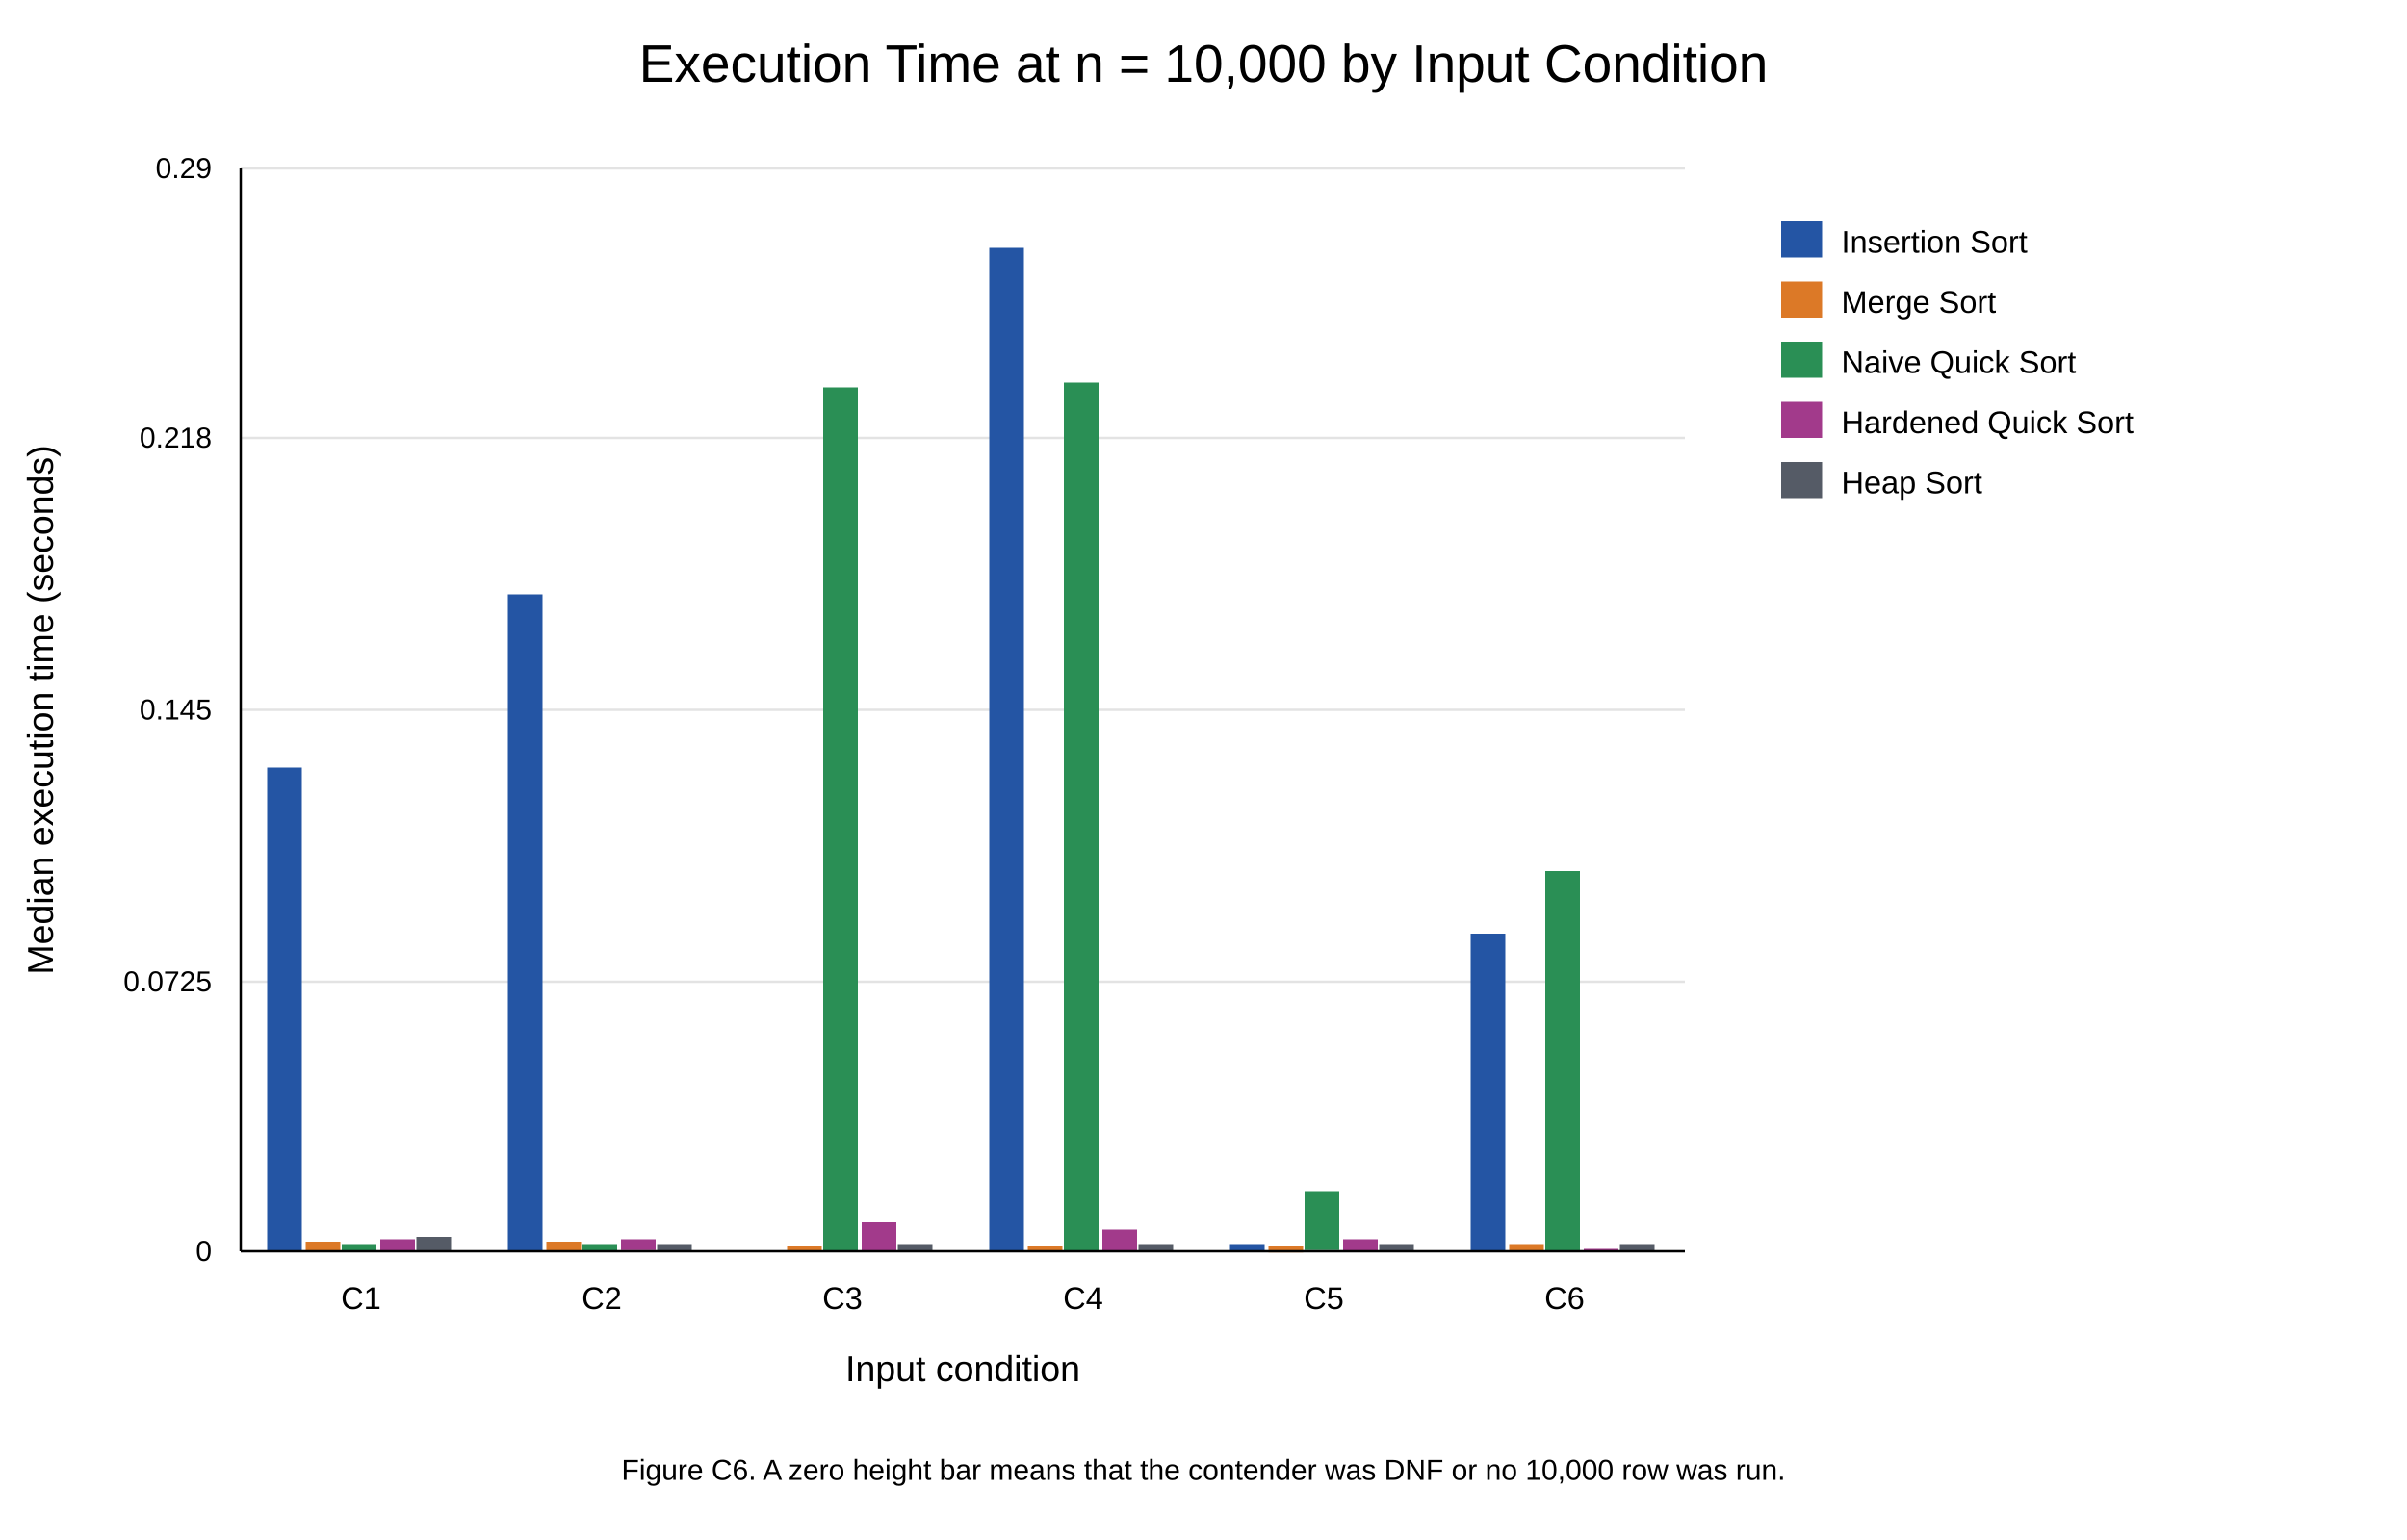
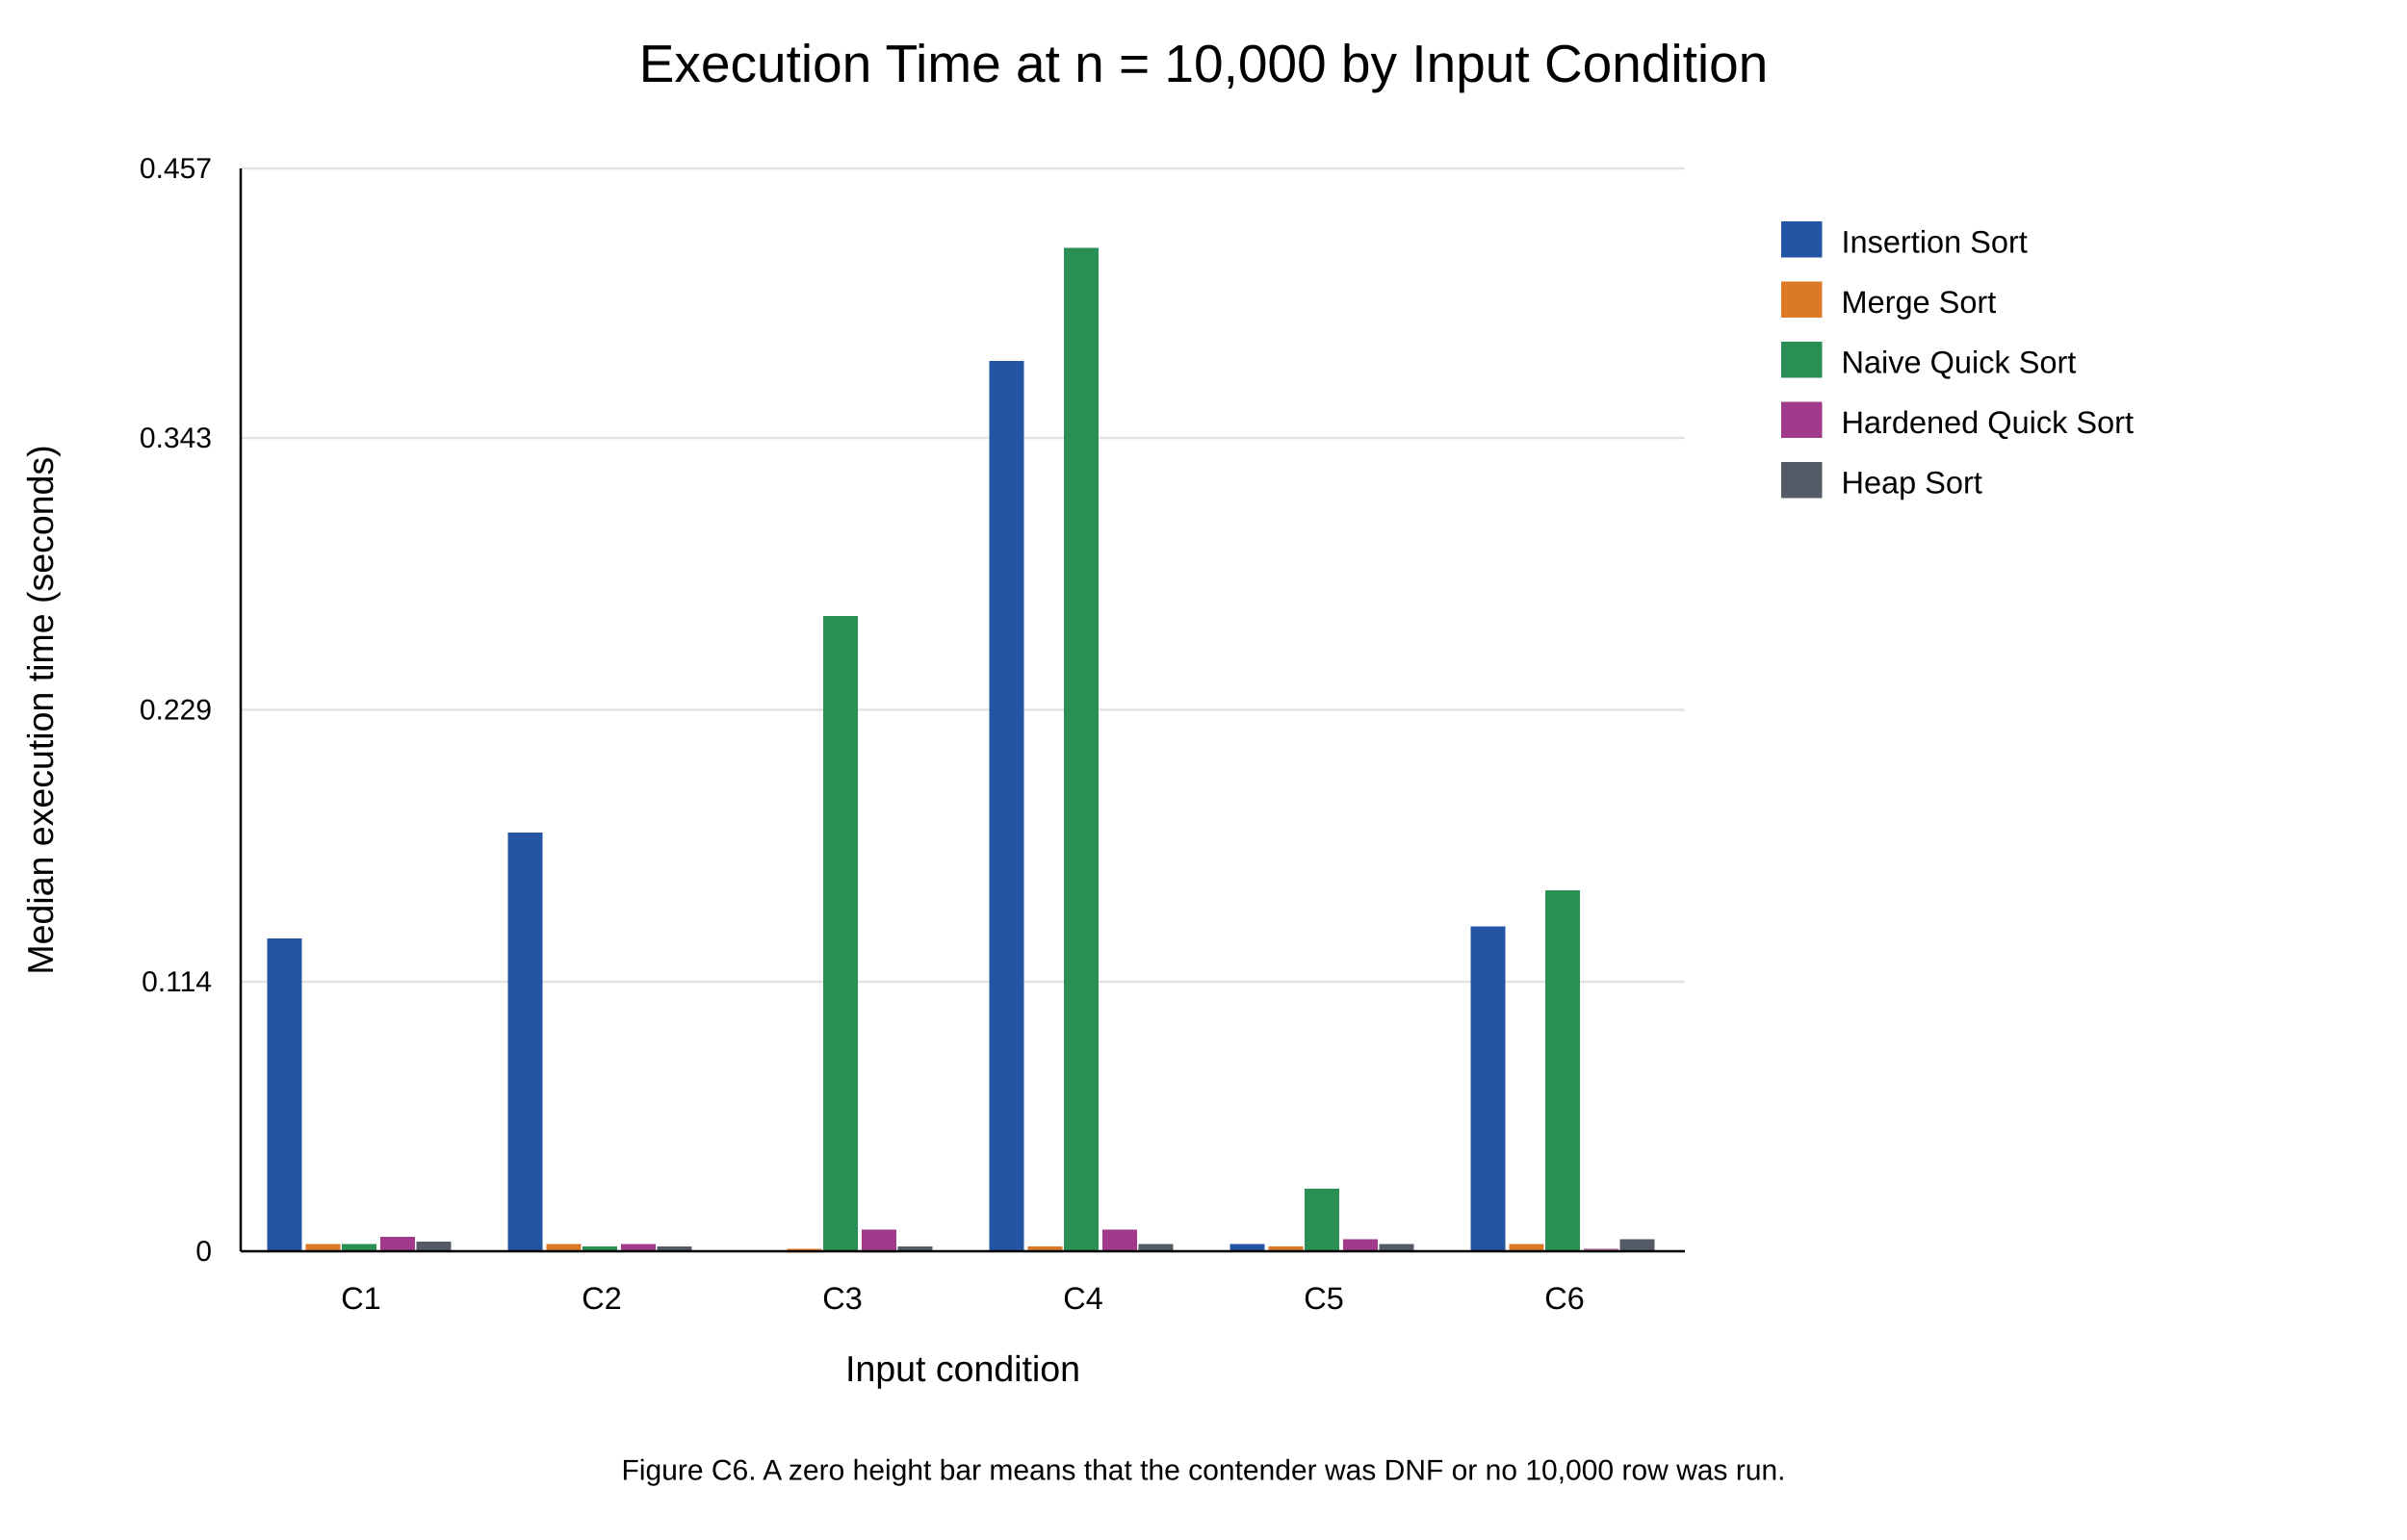
<svg xmlns="http://www.w3.org/2000/svg" width="1000" height="640" viewBox="0 0 1000 640">
  <rect width="100%" height="100%" fill="white" />
  <text x="500" y="34" text-anchor="middle" font-family="Arial" font-size="22">Execution Time at n = 10,000 by Input Condition</text>
  <line x1="100" y1="520" x2="700" y2="520" stroke="#e3e3e3" />
  <text x="88" y="524" text-anchor="end" font-family="Arial" font-size="12">0</text>
  <line x1="100" y1="408" x2="700" y2="408" stroke="#e3e3e3" />
-   <text x="88" y="412" text-anchor="end" font-family="Arial" font-size="12">0.0725</text>
+   <text x="88" y="412" text-anchor="end" font-family="Arial" font-size="12">0.114</text>
  <line x1="100" y1="295" x2="700" y2="295" stroke="#e3e3e3" />
-   <text x="88" y="299" text-anchor="end" font-family="Arial" font-size="12">0.145</text>
+   <text x="88" y="299" text-anchor="end" font-family="Arial" font-size="12">0.229</text>
  <line x1="100" y1="182" x2="700" y2="182" stroke="#e3e3e3" />
-   <text x="88" y="186" text-anchor="end" font-family="Arial" font-size="12">0.218</text>
+   <text x="88" y="186" text-anchor="end" font-family="Arial" font-size="12">0.343</text>
  <line x1="100" y1="70" x2="700" y2="70" stroke="#e3e3e3" />
-   <text x="88" y="74" text-anchor="end" font-family="Arial" font-size="12">0.29</text>
-   <rect x="111" y="319" width="14.4" height="201" fill="#2455a4" />
-   <rect x="127" y="516" width="14.4" height="3.84" fill="#dc7927" />
-   <rect x="142" y="517" width="14.4" height="3.24" fill="#2a8f55" />
-   <rect x="158" y="515" width="14.4" height="4.6" fill="#a23a8b" />
-   <rect x="173" y="514" width="14.4" height="5.98" fill="#555b66" />
+   <text x="88" y="74" text-anchor="end" font-family="Arial" font-size="12">0.457</text>
+   <rect x="111" y="390" width="14.4" height="130" fill="#2455a4" />
+   <rect x="127" y="517" width="14.4" height="3.28" fill="#dc7927" />
+   <rect x="142" y="517" width="14.4" height="3.22" fill="#2a8f55" />
+   <rect x="158" y="514" width="14.4" height="5.64" fill="#a23a8b" />
+   <rect x="173" y="516" width="14.4" height="4.1" fill="#555b66" />
  <text x="150" y="544" text-anchor="middle" font-family="Arial" font-size="13">C1</text>
-   <rect x="211" y="247" width="14.4" height="273" fill="#2455a4" />
-   <rect x="227" y="516" width="14.4" height="4.07" fill="#dc7927" />
-   <rect x="242" y="517" width="14.4" height="3.25" fill="#2a8f55" />
-   <rect x="258" y="515" width="14.4" height="4.53" fill="#a23a8b" />
-   <rect x="273" y="517" width="14.4" height="3.19" fill="#555b66" />
+   <rect x="211" y="346" width="14.4" height="174" fill="#2455a4" />
+   <rect x="227" y="517" width="14.4" height="2.85" fill="#dc7927" />
+   <rect x="242" y="518" width="14.4" height="2.05" fill="#2a8f55" />
+   <rect x="258" y="517" width="14.4" height="2.84" fill="#a23a8b" />
+   <rect x="273" y="518" width="14.4" height="2.03" fill="#555b66" />
  <text x="250" y="544" text-anchor="middle" font-family="Arial" font-size="13">C2</text>
-   <rect x="311" y="520" width="14.4" height="0.192" fill="#2455a4" />
-   <rect x="327" y="518" width="14.4" height="1.99" fill="#dc7927" />
-   <rect x="342" y="161" width="14.4" height="359" fill="#2a8f55" />
-   <rect x="358" y="508" width="14.4" height="11.9" fill="#a23a8b" />
-   <rect x="373" y="517" width="14.4" height="2.83" fill="#555b66" />
+   <rect x="311" y="520" width="14.4" height="0.121" fill="#2455a4" />
+   <rect x="327" y="519" width="14.4" height="1.47" fill="#dc7927" />
+   <rect x="342" y="256" width="14.4" height="264" fill="#2a8f55" />
+   <rect x="358" y="511" width="14.4" height="9.48" fill="#a23a8b" />
+   <rect x="373" y="518" width="14.4" height="2.18" fill="#555b66" />
  <text x="350" y="544" text-anchor="middle" font-family="Arial" font-size="13">C3</text>
-   <rect x="411" y="103" width="14.4" height="417" fill="#2455a4" />
-   <rect x="427" y="518" width="14.4" height="1.99" fill="#dc7927" />
-   <rect x="442" y="159" width="14.4" height="361" fill="#2a8f55" />
-   <rect x="458" y="511" width="14.4" height="9.11" fill="#a23a8b" />
-   <rect x="473" y="517" width="14.4" height="2.88" fill="#555b66" />
+   <rect x="411" y="150" width="14.4" height="370" fill="#2455a4" />
+   <rect x="427" y="518" width="14.4" height="2.25" fill="#dc7927" />
+   <rect x="442" y="103" width="14.4" height="417" fill="#2a8f55" />
+   <rect x="458" y="511" width="14.4" height="9.39" fill="#a23a8b" />
+   <rect x="473" y="517" width="14.4" height="3.06" fill="#555b66" />
  <text x="450" y="544" text-anchor="middle" font-family="Arial" font-size="13">C4</text>
-   <rect x="511" y="517" width="14.4" height="2.88" fill="#2455a4" />
-   <rect x="527" y="518" width="14.4" height="2.47" fill="#dc7927" />
-   <rect x="542" y="495" width="14.4" height="24.5" fill="#2a8f55" />
-   <rect x="558" y="515" width="14.4" height="4.61" fill="#a23a8b" />
-   <rect x="573" y="517" width="14.4" height="2.91" fill="#555b66" />
+   <rect x="511" y="517" width="14.4" height="2.95" fill="#2455a4" />
+   <rect x="527" y="518" width="14.4" height="2.3" fill="#dc7927" />
+   <rect x="542" y="494" width="14.4" height="25.9" fill="#2a8f55" />
+   <rect x="558" y="515" width="14.4" height="4.7" fill="#a23a8b" />
+   <rect x="573" y="517" width="14.4" height="3.06" fill="#555b66" />
  <text x="550" y="544" text-anchor="middle" font-family="Arial" font-size="13">C5</text>
-   <rect x="611" y="388" width="14.4" height="132" fill="#2455a4" />
-   <rect x="627" y="517" width="14.4" height="2.63" fill="#dc7927" />
-   <rect x="642" y="362" width="14.4" height="158" fill="#2a8f55" />
-   <rect x="658" y="519" width="14.4" height="0.658" fill="#a23a8b" />
-   <rect x="673" y="517" width="14.4" height="3.1" fill="#555b66" />
+   <rect x="611" y="385" width="14.4" height="135" fill="#2455a4" />
+   <rect x="627" y="517" width="14.4" height="2.8" fill="#dc7927" />
+   <rect x="642" y="370" width="14.4" height="150" fill="#2a8f55" />
+   <rect x="658" y="519" width="14.4" height="0.5" fill="#a23a8b" />
+   <rect x="673" y="515" width="14.4" height="4.99" fill="#555b66" />
  <text x="650" y="544" text-anchor="middle" font-family="Arial" font-size="13">C6</text>
  <line x1="100" y1="520" x2="700" y2="520" stroke="black" />
  <line x1="100" y1="70" x2="100" y2="520" stroke="black" />
  <text x="400" y="574" text-anchor="middle" font-family="Arial" font-size="15">Input condition</text>
  <text x="22" y="295" transform="rotate(-90 22 295)" text-anchor="middle" font-family="Arial" font-size="15">Median execution time (seconds)</text>
  <rect x="740" y="92" width="17" height="15" fill="#2455a4" />
  <text x="765" y="105" font-family="Arial" font-size="13">Insertion Sort</text>
  <rect x="740" y="117" width="17" height="15" fill="#dc7927" />
  <text x="765" y="130" font-family="Arial" font-size="13">Merge Sort</text>
  <rect x="740" y="142" width="17" height="15" fill="#2a8f55" />
  <text x="765" y="155" font-family="Arial" font-size="13">Naive Quick Sort</text>
  <rect x="740" y="167" width="17" height="15" fill="#a23a8b" />
  <text x="765" y="180" font-family="Arial" font-size="13">Hardened Quick Sort</text>
  <rect x="740" y="192" width="17" height="15" fill="#555b66" />
  <text x="765" y="205" font-family="Arial" font-size="13">Heap Sort</text>
  <text x="500" y="615" text-anchor="middle" font-family="Arial" font-size="12">Figure C6. A zero height bar means that the contender was DNF or no 10,000 row was run.</text>
</svg>
